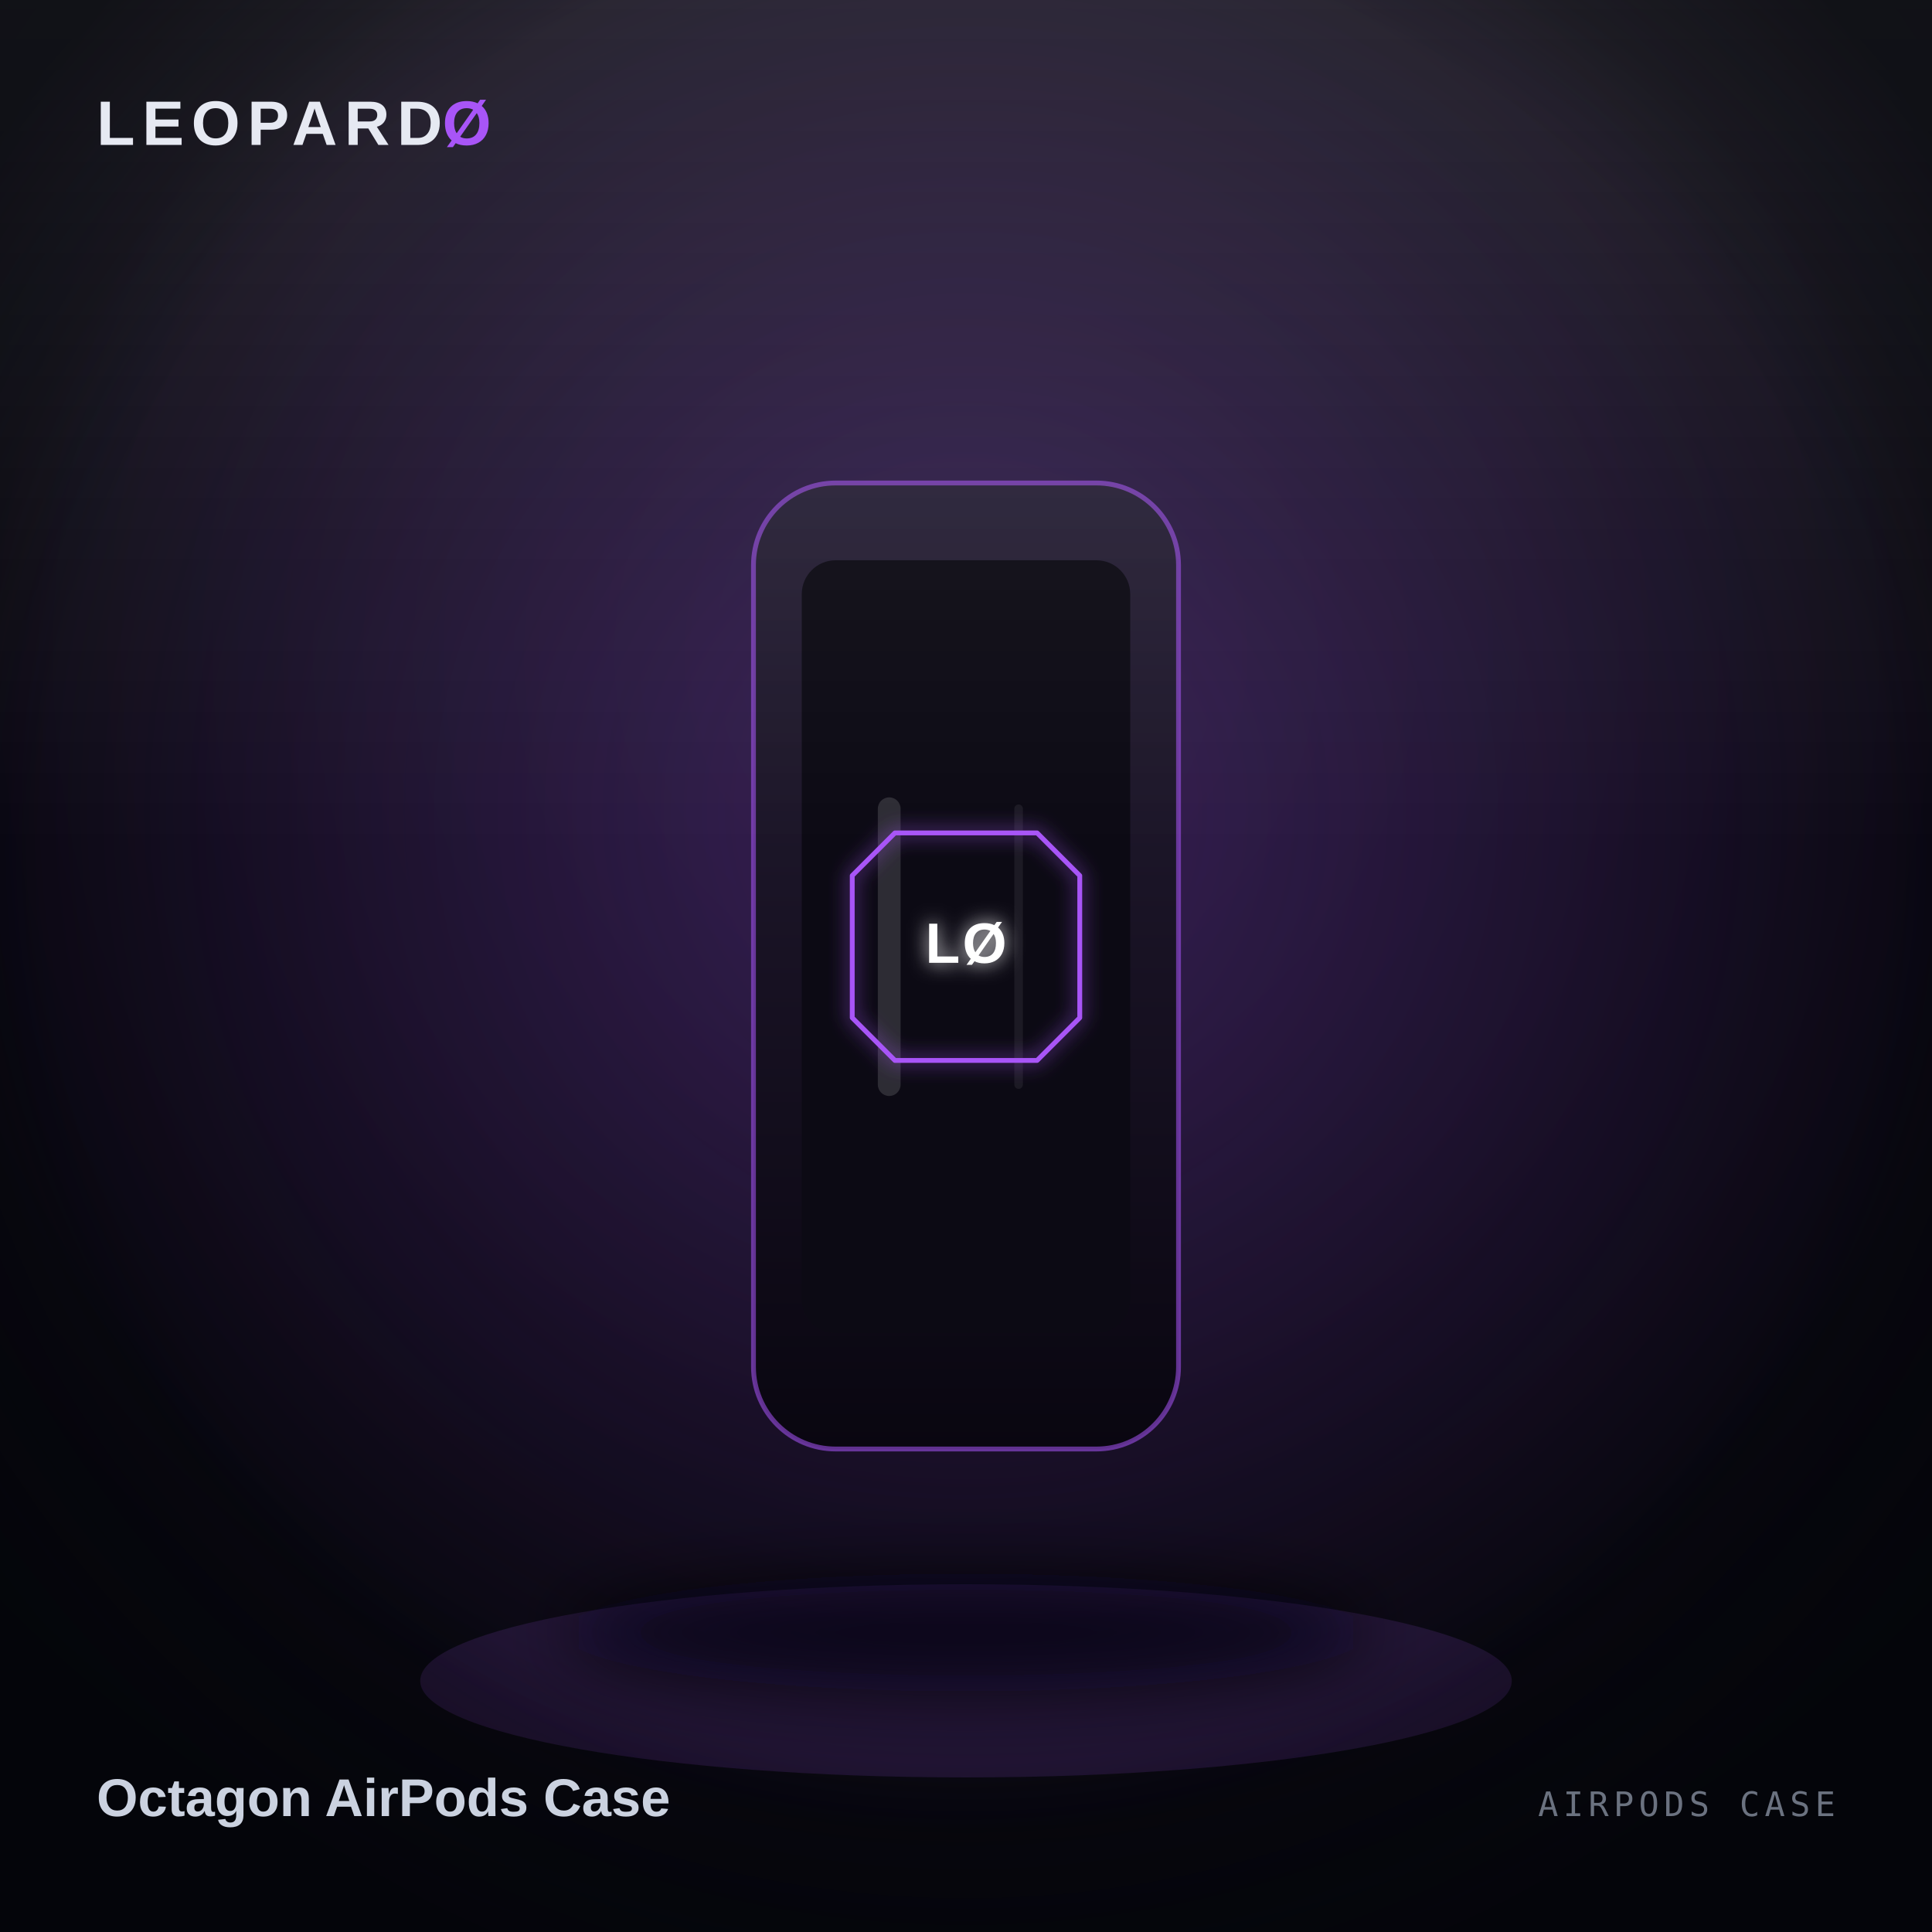
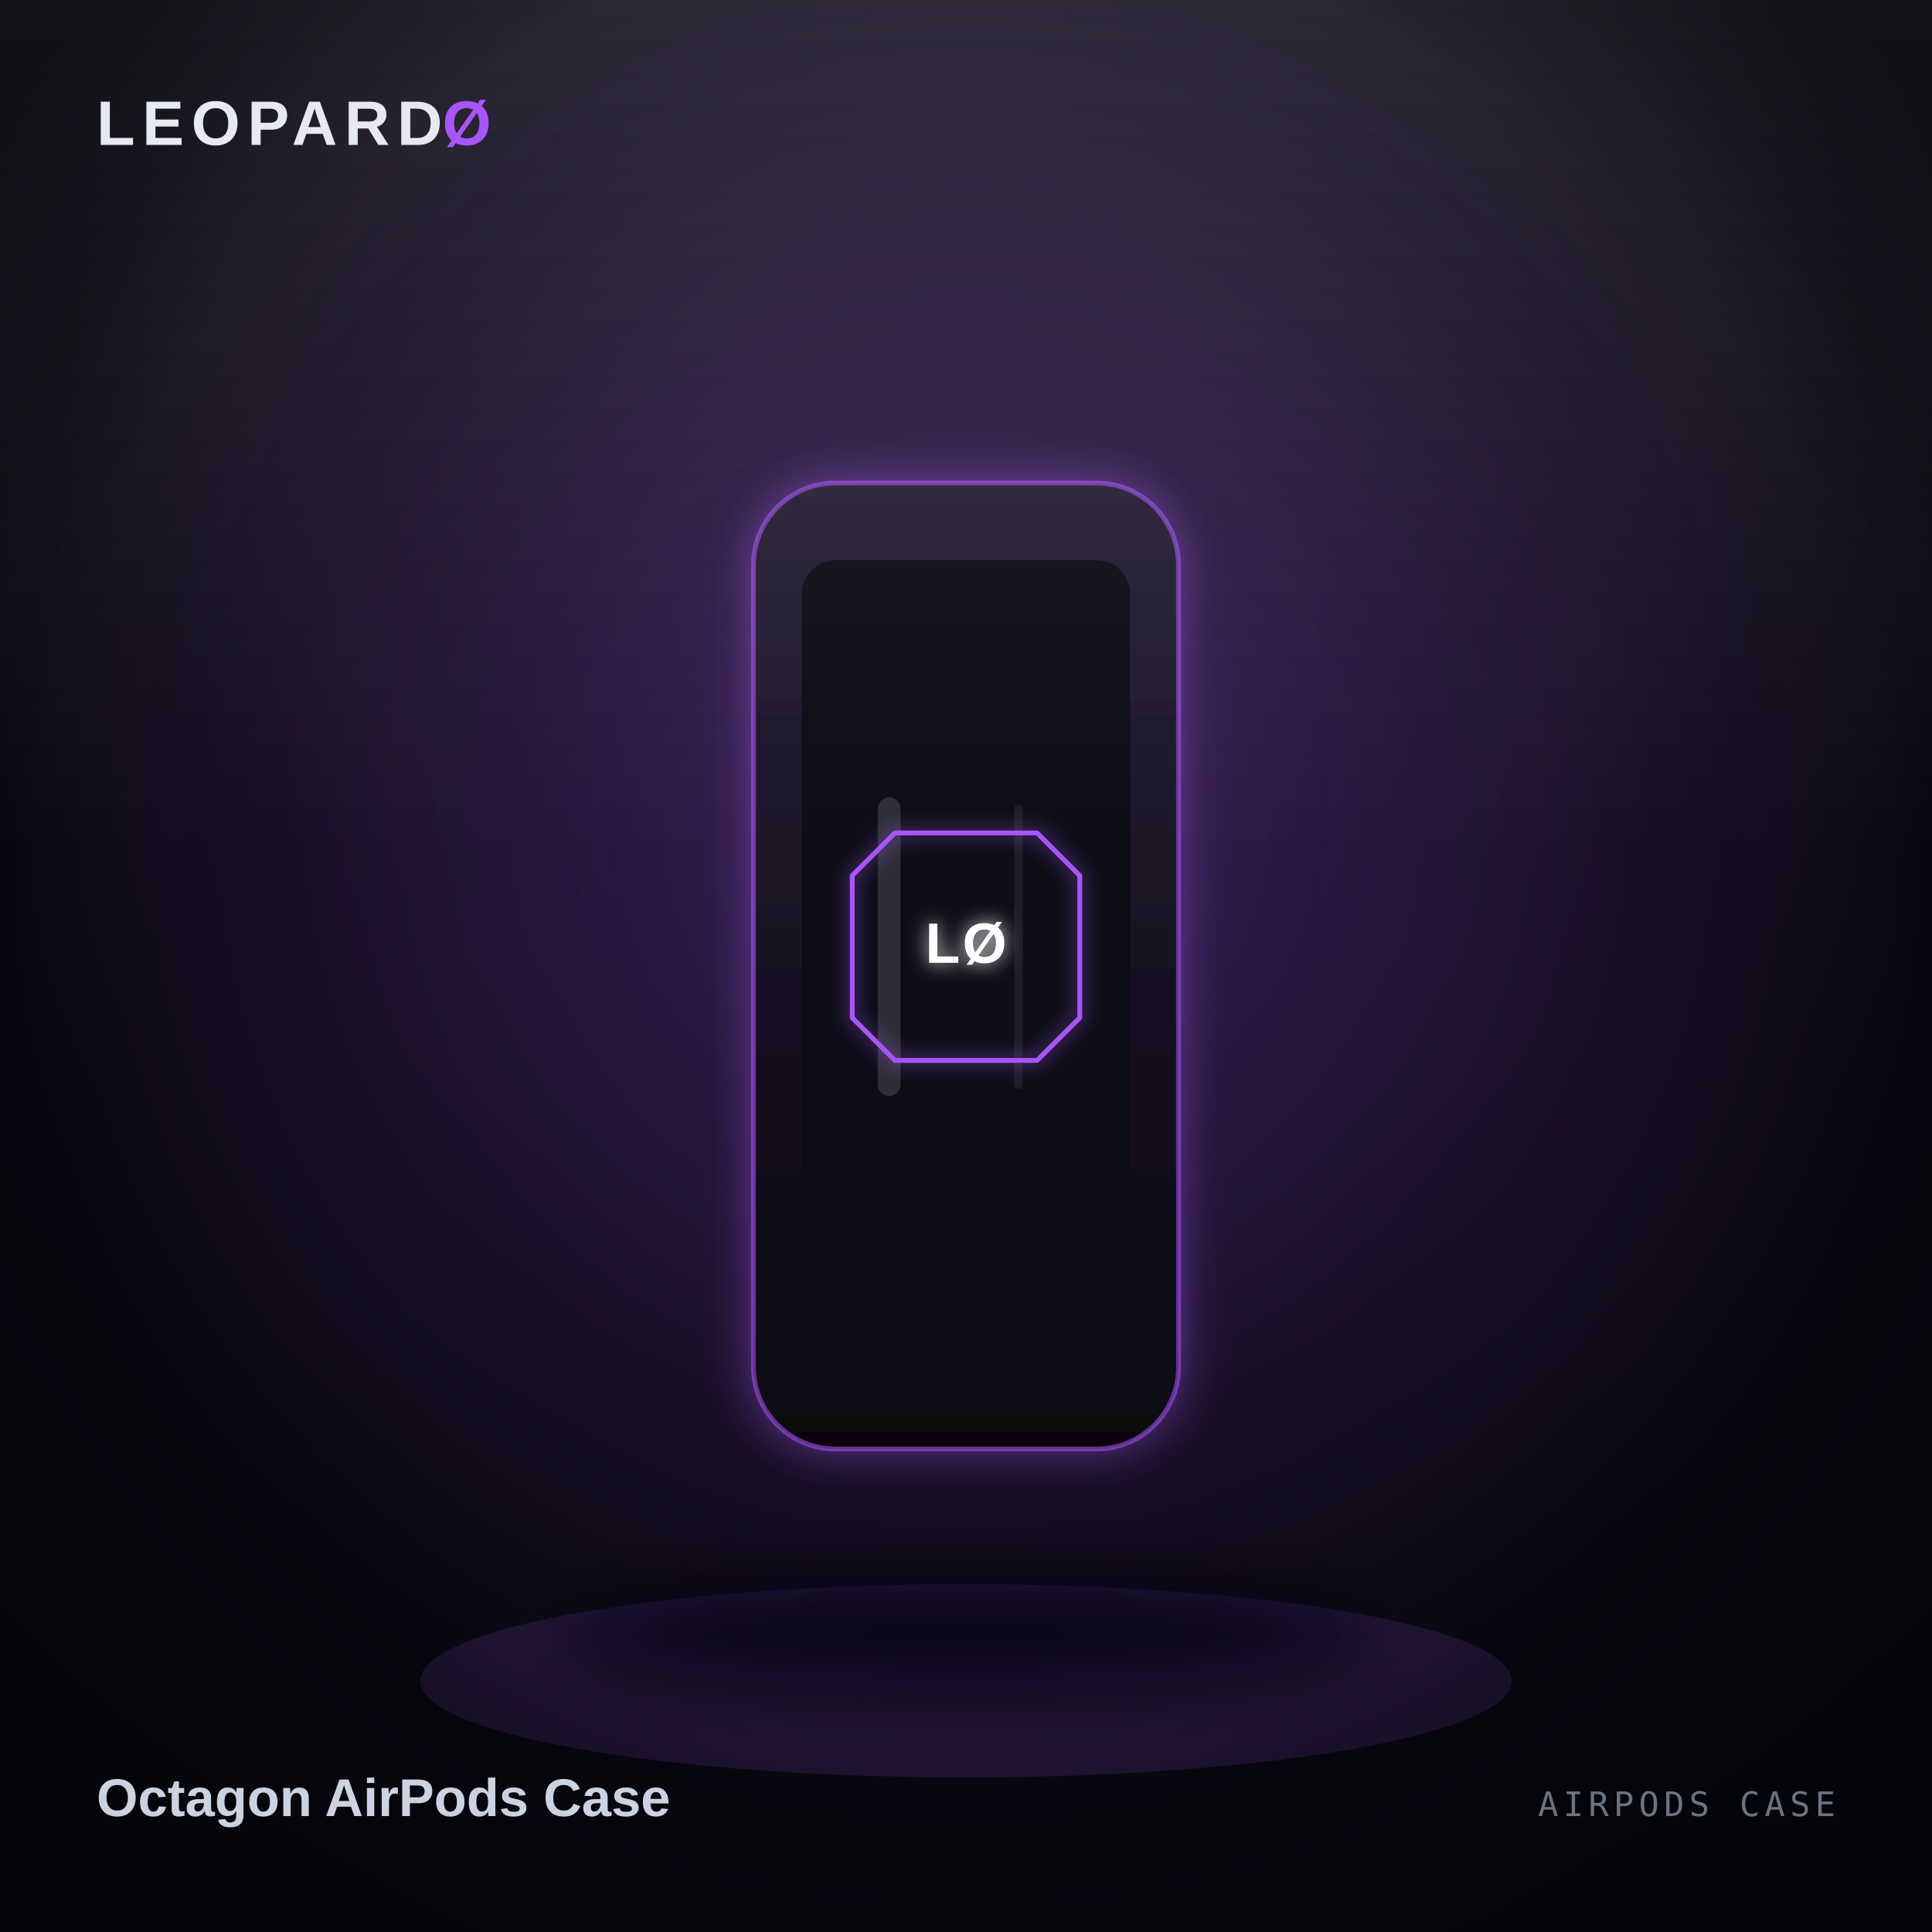
<svg xmlns="http://www.w3.org/2000/svg" viewBox="0 0 800 800" width="800" height="800">
  <defs>
    <radialGradient id="bg" cx="50%" cy="34%" r="75%">
      <stop offset="0%" stop-color="#141022" />
      <stop offset="55%" stop-color="#0a0812" />
      <stop offset="100%" stop-color="#04050a" />
    </radialGradient>
    <radialGradient id="halo" cx="50%" cy="42%" r="52%">
      <stop offset="0%" stop-color="#a855f7" stop-opacity="0.26" />
      <stop offset="100%" stop-color="#a855f7" stop-opacity="0" />
    </radialGradient>
    <linearGradient id="fab" x1="0" y1="0" x2="0" y2="1">
      <stop offset="0%" stop-color="#272036" />
      <stop offset="52%" stop-color="#171122" />
      <stop offset="100%" stop-color="#090610" />
    </linearGradient>
    <linearGradient id="toplight" x1="0" y1="0" x2="0" y2="1">
      <stop offset="0%" stop-color="#ffffff" stop-opacity="0.11" />
      <stop offset="44%" stop-color="#ffffff" stop-opacity="0" />
    </linearGradient>
    <radialGradient id="vig" cx="50%" cy="44%" r="62%">
      <stop offset="0%" stop-color="#04050a" stop-opacity="0" />
      <stop offset="76%" stop-color="#04050a" stop-opacity="0" />
      <stop offset="100%" stop-color="#04050a" stop-opacity="0.55" />
    </radialGradient>
    <filter id="glow" x="-40%" y="-40%" width="180%" height="180%">
      <feGaussianBlur stdDeviation="4" />
    </filter>
    <filter id="soft" x="-60%" y="-60%" width="220%" height="220%">
      <feGaussianBlur stdDeviation="14" />
    </filter>
+     <filter id="rim" x="-35%" y="-35%" width="170%" height="170%">
+       <feDropShadow dx="0" dy="0" stdDeviation="9" flood-color="#a855f7" flood-opacity="0.5" />
+     </filter>
    <clipPath id="cp">
      <rect x="336" y="238" width="128" height="308" rx="10" />
    </clipPath>
  </defs>
  <rect width="800" height="800" fill="url(#bg)" />
  <rect width="800" height="800" fill="url(#halo)" />
  <ellipse cx="400" cy="696" rx="226" ry="40" fill="#a855f7" opacity="0.14" />
  <ellipse cx="400" cy="676" rx="166" ry="24" fill="#020308" opacity="0.7" filter="url(#soft)" />
-   <g>
+   <g filter="url(#rim)">
    <rect x="312" y="200" width="176" height="400" rx="34" fill="url(#fab)" stroke="#a855f7" stroke-opacity="0.55" stroke-width="2" />
    <rect x="332" y="232" width="136" height="320" rx="14" fill="#0c0a14" />
  </g>
  <g clip-path="url(#cp)">
    <rect x="363.494" y="330.176" width="9.421" height="123.648" rx="4.71" fill="#ffffff" opacity="0.14" />
    <rect x="420.019" y="333.12" width="3.533" height="117.76" rx="1.766" fill="#ffffff" opacity="0.07" />
    <g filter="url(#glow)" opacity="0.9">
      <path d="M370.56 344.896 H429.44 L447.104 362.56 V421.44 L429.44 439.104 H370.56 L352.896 421.44 V362.56 Z" fill="none" stroke="#a855f7" stroke-width="2" stroke-linecap="round" stroke-linejoin="round" />
      <text x="400" y="392" text-anchor="middle" dominant-baseline="middle" font-family="Arial Black, Arial, sans-serif" font-weight="900" font-size="23.552" fill="#fff" letter-spacing="1">LØ</text>
    </g>
    <g>
      <path d="M370.56 344.896 H429.44 L447.104 362.56 V421.44 L429.44 439.104 H370.56 L352.896 421.44 V362.56 Z" fill="none" stroke="#a855f7" stroke-width="2" stroke-linecap="round" stroke-linejoin="round" />
      <text x="400" y="392" text-anchor="middle" dominant-baseline="middle" font-family="Arial Black, Arial, sans-serif" font-weight="900" font-size="23.552" fill="#fff" letter-spacing="1">LØ</text>
    </g>
  </g>
  <rect width="800" height="800" fill="url(#toplight)" />
  <rect width="800" height="800" fill="url(#vig)" />
  <text x="40" y="60" font-family="Arial, sans-serif" font-weight="900" font-size="26" letter-spacing="3" fill="#e6e9f2">LEOPARD<tspan fill="#a855f7">Ø</tspan>
  </text>
  <text x="40" y="752" font-family="Arial, sans-serif" font-weight="800" font-size="22" fill="#cbd2e0">Octagon AirPods Case</text>
  <text x="760" y="752" text-anchor="end" font-family="monospace" font-size="14" letter-spacing="2" fill="#6b7280">AIRPODS CASE</text>
</svg>
